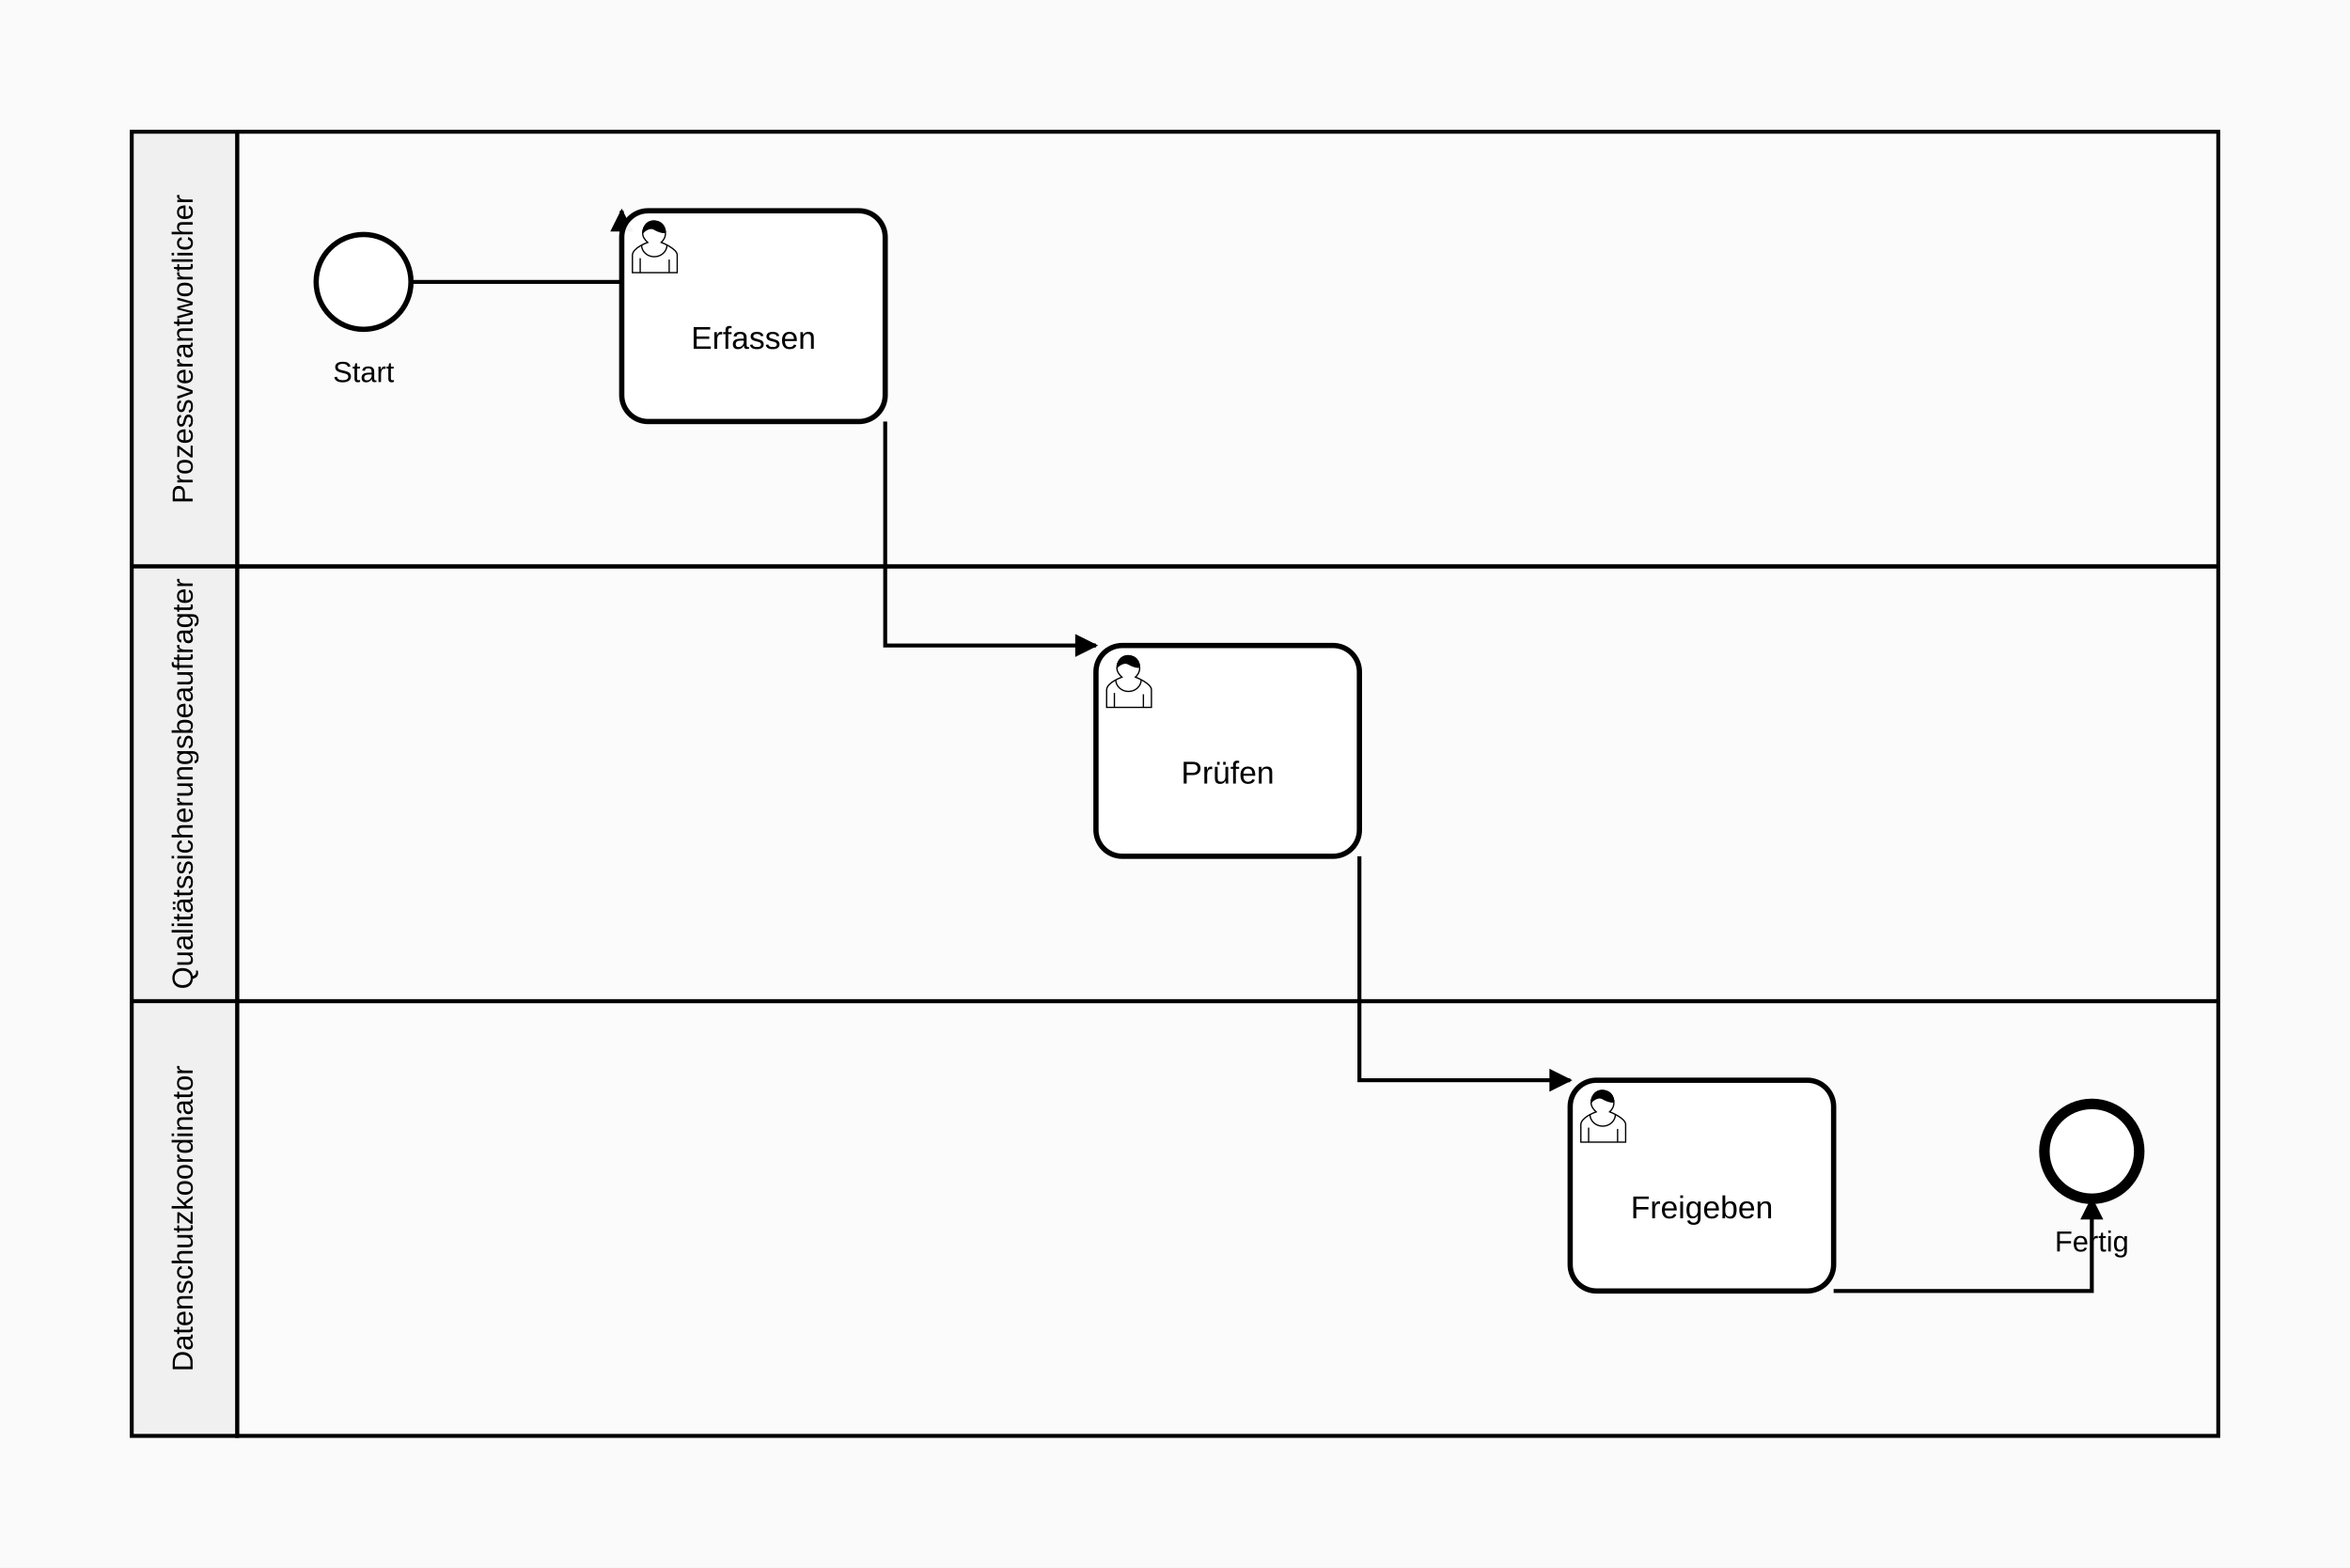
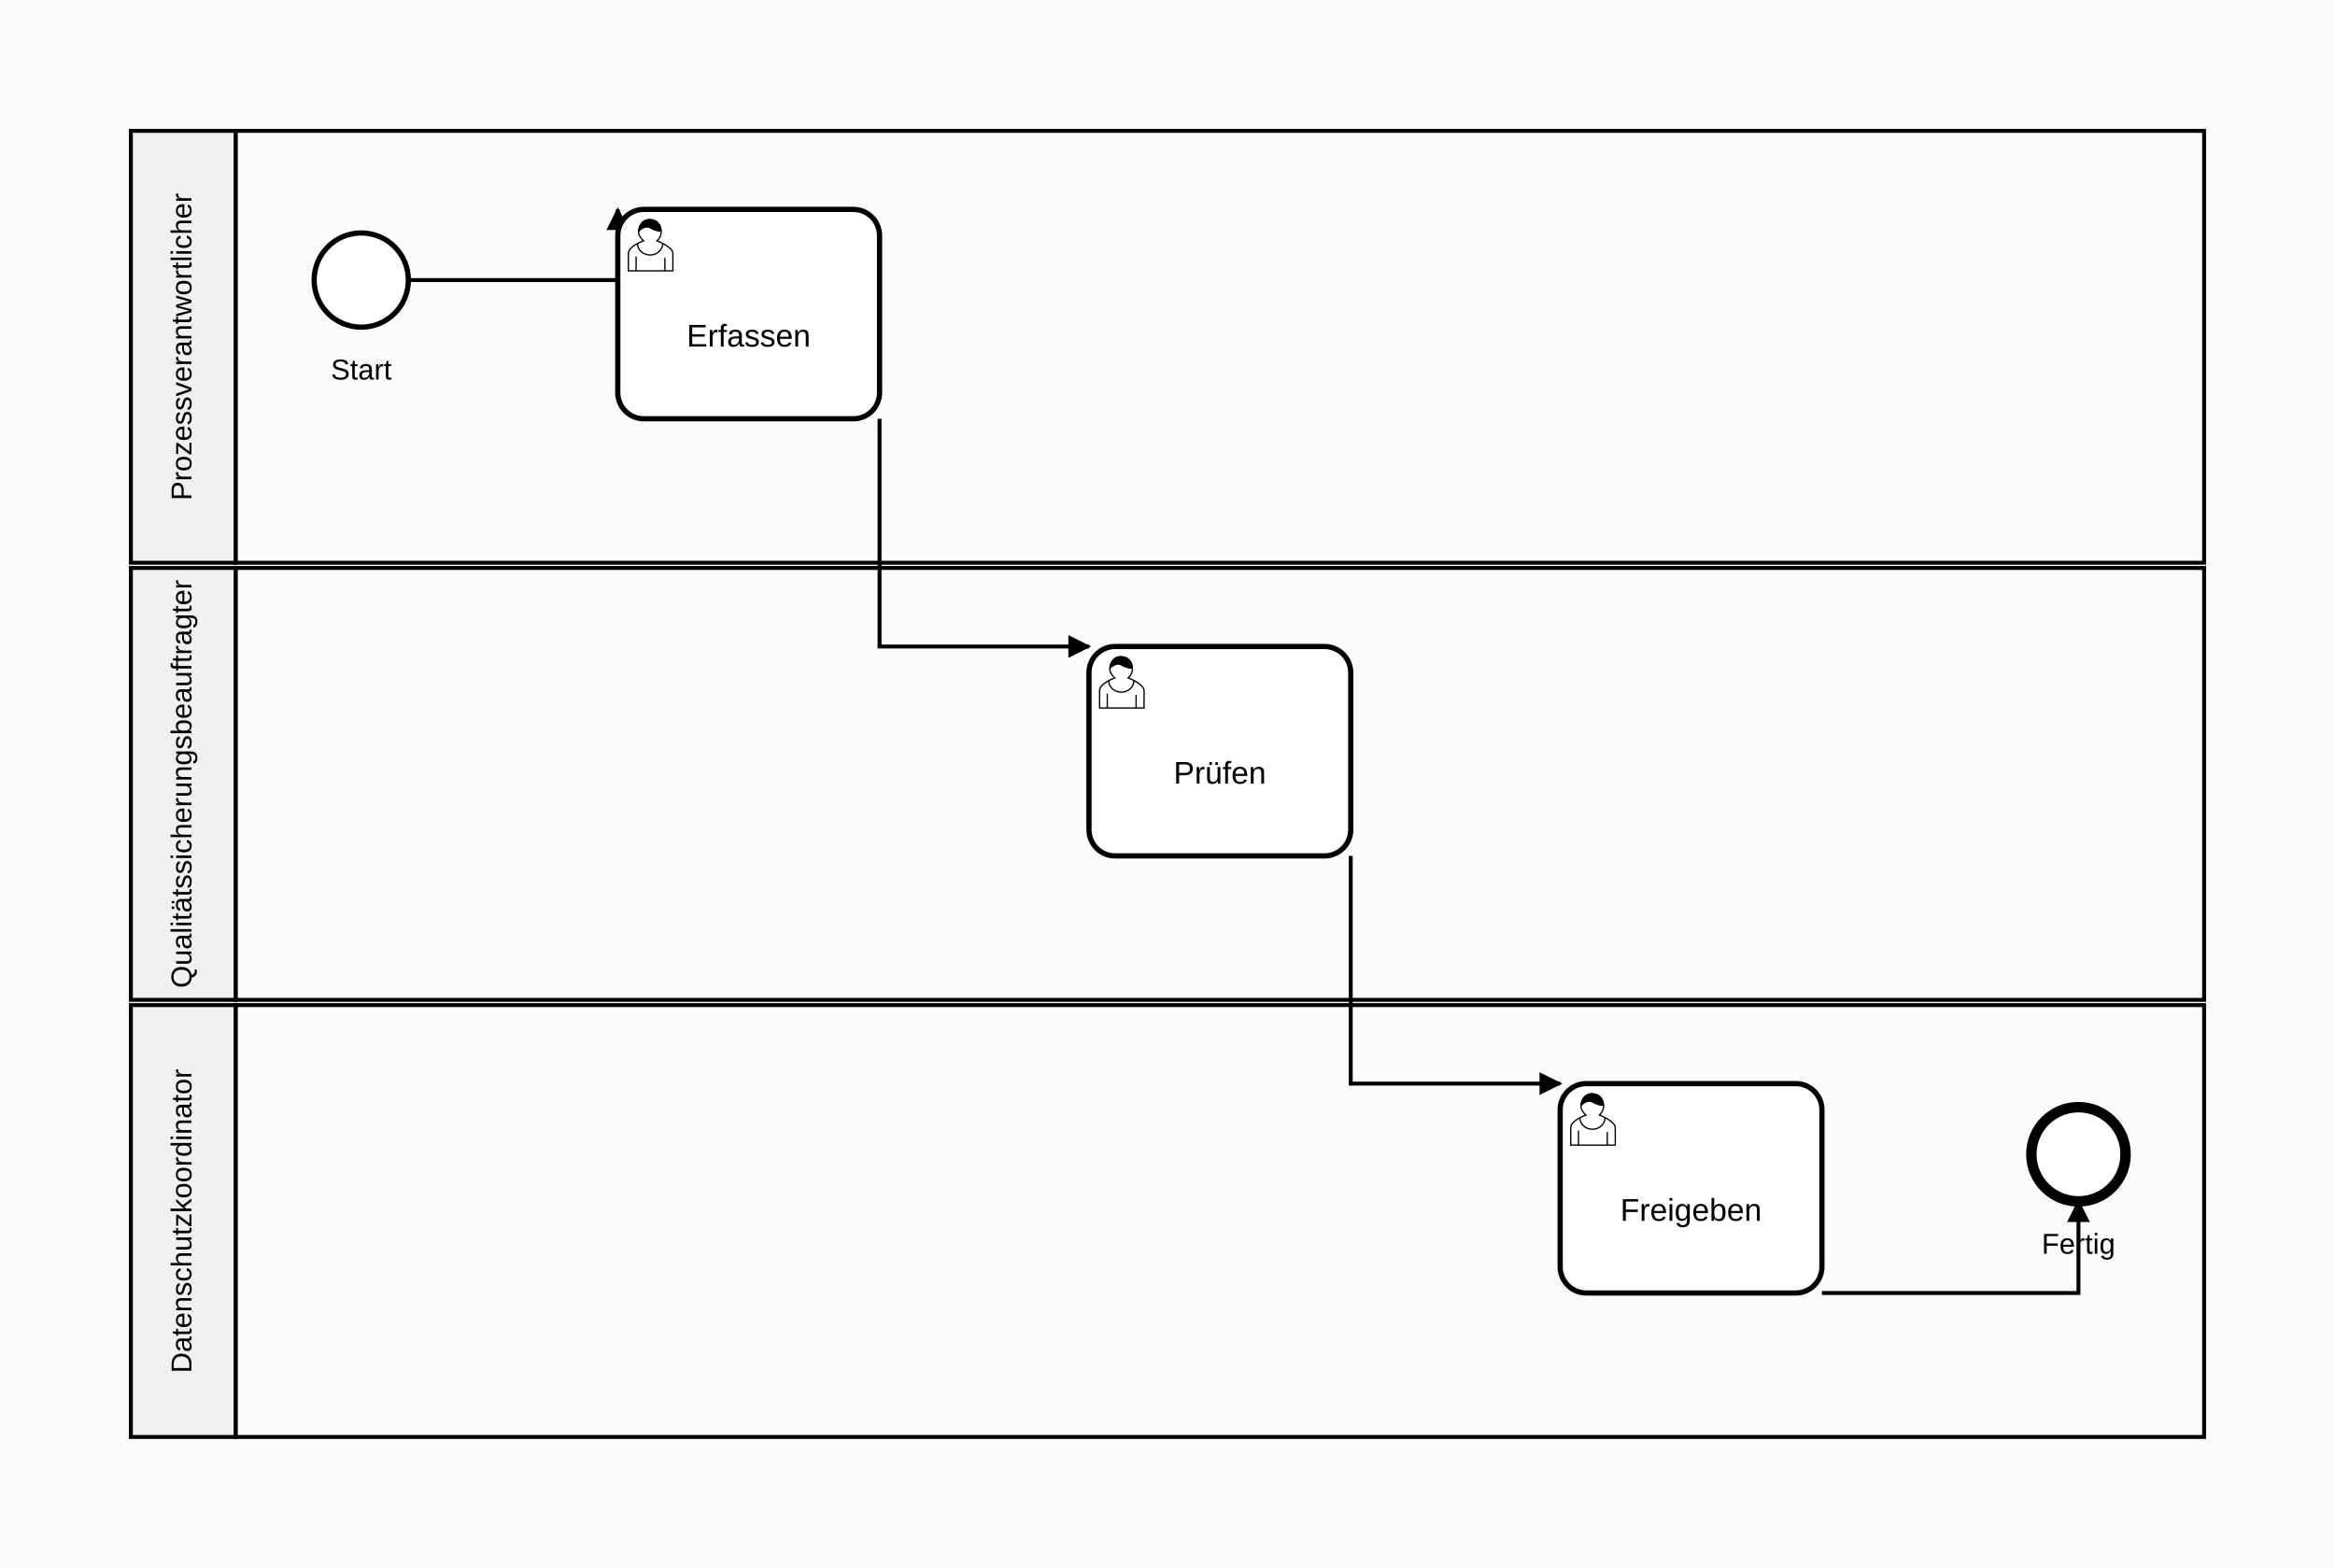
- <svg xmlns="http://www.w3.org/2000/svg" width="892" height="595" viewBox="0 0 892 595" font-family="Arial, sans-serif">
+ <svg xmlns="http://www.w3.org/2000/svg" width="892" height="599" viewBox="0 0 892 599" font-family="Arial, sans-serif">
  <defs>
    <marker id="seq-end" viewBox="0 0 20 20" refX="11" refY="10" markerWidth="10" markerHeight="10" orient="auto">
      <path d="M 1 5 L 11 10 L 1 15 Z" fill="#000000" stroke="#000000" stroke-width="1" />
    </marker>
    <marker id="seq-default-src" viewBox="0 0 20 20" refX="6" refY="10" markerWidth="10" markerHeight="10" orient="auto">
      <path d="M 6 3 L 10 17" stroke="#000000" stroke-width="1.5" />
    </marker>
    <marker id="seq-conditional-src" viewBox="0 0 20 20" refX="1" refY="10" markerWidth="12" markerHeight="12" orient="auto">
      <path d="M 1 10 L 8 6 L 15 10 L 8 14 Z" fill="#ffffff" stroke="#000000" stroke-width="1" />
    </marker>
    <marker id="msg-start" viewBox="0 0 20 20" refX="6" refY="6" markerWidth="20" markerHeight="20" orient="auto">
      <circle cx="6" cy="6" r="3.5" fill="#ffffff" stroke="#000000" stroke-width="1" />
    </marker>
    <marker id="msg-end" viewBox="0 0 20 20" refX="8.5" refY="5" markerWidth="20" markerHeight="20" orient="auto">
      <path d="m 1 5 l 0 -3 l 7 3 l -7 3 z" fill="#ffffff" stroke="#000000" stroke-width="1" stroke-linecap="butt" />
    </marker>
    <marker id="assoc-end" viewBox="0 0 20 20" refX="11" refY="10" markerWidth="10" markerHeight="10" orient="auto">
      <path d="M 1 5 L 11 10 L 1 15" fill="none" stroke="#000000" stroke-width="1.5" />
    </marker>
  </defs>
-   <rect width="892" height="595" fill="#fafafa" />
+   <rect width="892" height="599" fill="#fafafa" />
  <rect x="90" y="50" width="752" height="165" fill="#ffffff" fill-opacity="0.25" stroke="#000000" stroke-width="1.5" />
  <rect x="50" y="50" width="40" height="165" fill="#f0f0f0" stroke="#000000" stroke-width="1.5" />
  <text x="70" y="132.5" text-anchor="middle" dominant-baseline="middle" font-size="11" fill="#000000" transform="rotate(-90,70,132.5)">Prozessverantwortlicher</text>
-   <rect x="90" y="215" width="752" height="165" fill="#ffffff" fill-opacity="0.25" stroke="#000000" stroke-width="1.5" />
-   <rect x="50" y="215" width="40" height="165" fill="#f0f0f0" stroke="#000000" stroke-width="1.5" />
-   <text x="70" y="297.5" text-anchor="middle" dominant-baseline="middle" font-size="11" fill="#000000" transform="rotate(-90,70,297.5)">Qualitätssicherungsbeauftragter</text>
-   <rect x="90" y="380" width="752" height="165" fill="#ffffff" fill-opacity="0.25" stroke="#000000" stroke-width="1.5" />
-   <rect x="50" y="380" width="40" height="165" fill="#f0f0f0" stroke="#000000" stroke-width="1.5" />
-   <text x="70" y="462.5" text-anchor="middle" dominant-baseline="middle" font-size="11" fill="#000000" transform="rotate(-90,70,462.5)">Datenschutzkoordinator</text>
+   <rect x="90" y="217" width="752" height="165" fill="#ffffff" fill-opacity="0.25" stroke="#000000" stroke-width="1.5" />
+   <rect x="50" y="217" width="40" height="165" fill="#f0f0f0" stroke="#000000" stroke-width="1.5" />
+   <text x="70" y="299.5" text-anchor="middle" dominant-baseline="middle" font-size="11" fill="#000000" transform="rotate(-90,70,299.5)">Qualitätssicherungsbeauftragter</text>
+   <rect x="90" y="384" width="752" height="165" fill="#ffffff" fill-opacity="0.25" stroke="#000000" stroke-width="1.5" />
+   <rect x="50" y="384" width="40" height="165" fill="#f0f0f0" stroke="#000000" stroke-width="1.5" />
+   <text x="70" y="466.5" text-anchor="middle" dominant-baseline="middle" font-size="11" fill="#000000" transform="rotate(-90,70,466.5)">Datenschutzkoordinator</text>
  <path d="M 156 107 L 236 107 L 236 80" stroke="#000000" stroke-width="1.5" fill="none" marker-end="url(#seq-end)" />
-   <path d="M 336 160 L 336 245 L 416 245" stroke="#000000" stroke-width="1.5" fill="none" marker-end="url(#seq-end)" />
-   <path d="M 516 325 L 516 410 L 596 410" stroke="#000000" stroke-width="1.5" fill="none" marker-end="url(#seq-end)" />
-   <path d="M 696 490 L 794 490 L 794 455" stroke="#000000" stroke-width="1.5" fill="none" marker-end="url(#seq-end)" />
+   <path d="M 336 160 L 336 247 L 416 247" stroke="#000000" stroke-width="1.5" fill="none" marker-end="url(#seq-end)" />
+   <path d="M 516 327 L 516 414 L 596 414" stroke="#000000" stroke-width="1.5" fill="none" marker-end="url(#seq-end)" />
+   <path d="M 696 494 L 794 494 L 794 459" stroke="#000000" stroke-width="1.5" fill="none" marker-end="url(#seq-end)" />
  <circle cx="138" cy="107" r="18" fill="#ffffff" fill-opacity="0.95" stroke="#000000" stroke-width="2" />
  <text x="138" y="145" text-anchor="middle" font-size="11" fill="#000000">Start</text>
  <rect x="236" y="80" width="100" height="80" rx="10" ry="10" fill="#ffffff" fill-opacity="0.95" stroke="#000000" stroke-width="2" />
  <g>
    <path d="m 251,92 c 0.909,-0.845 1.594,-2.049 1.594,-3.385 0,-2.554 -1.805,-4.622 -4.357,-4.622 -2.552,0 -4.288,2.068 -4.288,4.622 0,1.348 0.974,2.562 1.896,3.405 -0.529,0.187 -5.669,2.097 -5.794,4.756 v 6.718 h 17 v -6.718 c 0,-2.298 -5.528,-4.595 -6.051,-4.776 z m -8,6 l 0,5.5 m 11,0 l 0,-5" fill="#ffffff" stroke="#000000" stroke-width="0.5" />
    <path d="m 253.162,93.009 c 0,2.447 -2.158,4.431 -4.821,4.431 -2.665,0 -4.822,-1.981 -4.822,-4.431" fill="none" stroke="#000000" stroke-width="0.5" />
    <path d="m 244.1,88.2 c 0,0 2.251,-2.358 4.274,-1.177 2.024,1.181 4.221,1.537 4.124,0.965 -0.098,-0.57 -0.117,-3.791 -4.191,-4.136 -3.575,0.001 -4.208,3.367 -4.207,4.348 z" fill="#000000" stroke="#000000" stroke-width="0.5" />
  </g>
  <text x="286" y="129" text-anchor="middle" dominant-baseline="middle" font-size="12" fill="#000000">Erfassen</text>
-   <rect x="416" y="245" width="100" height="80" rx="10" ry="10" fill="#ffffff" fill-opacity="0.95" stroke="#000000" stroke-width="2" />
+   <rect x="416" y="247" width="100" height="80" rx="10" ry="10" fill="#ffffff" fill-opacity="0.95" stroke="#000000" stroke-width="2" />
  <g>
-     <path d="m 431,257 c 0.909,-0.845 1.594,-2.049 1.594,-3.385 0,-2.554 -1.805,-4.622 -4.357,-4.622 -2.552,0 -4.288,2.068 -4.288,4.622 0,1.348 0.974,2.562 1.896,3.405 -0.529,0.187 -5.669,2.097 -5.794,4.756 v 6.718 h 17 v -6.718 c 0,-2.298 -5.528,-4.595 -6.051,-4.776 z m -8,6 l 0,5.5 m 11,0 l 0,-5" fill="#ffffff" stroke="#000000" stroke-width="0.5" />
-     <path d="m 433.162,258.009 c 0,2.447 -2.158,4.431 -4.821,4.431 -2.665,0 -4.822,-1.981 -4.822,-4.431" fill="none" stroke="#000000" stroke-width="0.5" />
-     <path d="m 424.1,253.2 c 0,0 2.251,-2.358 4.274,-1.177 2.024,1.181 4.221,1.537 4.124,0.965 -0.098,-0.57 -0.117,-3.791 -4.191,-4.136 -3.575,0.001 -4.208,3.367 -4.207,4.348 z" fill="#000000" stroke="#000000" stroke-width="0.5" />
+     <path d="m 431,259 c 0.909,-0.845 1.594,-2.049 1.594,-3.385 0,-2.554 -1.805,-4.622 -4.357,-4.622 -2.552,0 -4.288,2.068 -4.288,4.622 0,1.348 0.974,2.562 1.896,3.405 -0.529,0.187 -5.669,2.097 -5.794,4.756 v 6.718 h 17 v -6.718 c 0,-2.298 -5.528,-4.595 -6.051,-4.776 z m -8,6 l 0,5.5 m 11,0 l 0,-5" fill="#ffffff" stroke="#000000" stroke-width="0.5" />
+     <path d="m 433.162,260.009 c 0,2.447 -2.158,4.431 -4.821,4.431 -2.665,0 -4.822,-1.981 -4.822,-4.431" fill="none" stroke="#000000" stroke-width="0.5" />
+     <path d="m 424.1,255.2 c 0,0 2.251,-2.358 4.274,-1.177 2.024,1.181 4.221,1.537 4.124,0.965 -0.098,-0.57 -0.117,-3.791 -4.191,-4.136 -3.575,0.001 -4.208,3.367 -4.207,4.348 z" fill="#000000" stroke="#000000" stroke-width="0.5" />
  </g>
-   <text x="466" y="294" text-anchor="middle" dominant-baseline="middle" font-size="12" fill="#000000">Prüfen</text>
-   <rect x="596" y="410" width="100" height="80" rx="10" ry="10" fill="#ffffff" fill-opacity="0.95" stroke="#000000" stroke-width="2" />
+   <text x="466" y="296" text-anchor="middle" dominant-baseline="middle" font-size="12" fill="#000000">Prüfen</text>
+   <rect x="596" y="414" width="100" height="80" rx="10" ry="10" fill="#ffffff" fill-opacity="0.95" stroke="#000000" stroke-width="2" />
  <g>
-     <path d="m 611,422 c 0.909,-0.845 1.594,-2.049 1.594,-3.385 0,-2.554 -1.805,-4.622 -4.357,-4.622 -2.552,0 -4.288,2.068 -4.288,4.622 0,1.348 0.974,2.562 1.896,3.405 -0.529,0.187 -5.669,2.097 -5.794,4.756 v 6.718 h 17 v -6.718 c 0,-2.298 -5.528,-4.595 -6.051,-4.776 z m -8,6 l 0,5.5 m 11,0 l 0,-5" fill="#ffffff" stroke="#000000" stroke-width="0.5" />
-     <path d="m 613.162,423.009 c 0,2.447 -2.158,4.431 -4.821,4.431 -2.665,0 -4.822,-1.981 -4.822,-4.431" fill="none" stroke="#000000" stroke-width="0.5" />
-     <path d="m 604.1,418.2 c 0,0 2.251,-2.358 4.274,-1.177 2.024,1.181 4.221,1.537 4.124,0.965 -0.098,-0.57 -0.117,-3.791 -4.191,-4.136 -3.575,0.001 -4.208,3.367 -4.207,4.348 z" fill="#000000" stroke="#000000" stroke-width="0.5" />
+     <path d="m 611,426 c 0.909,-0.845 1.594,-2.049 1.594,-3.385 0,-2.554 -1.805,-4.622 -4.357,-4.622 -2.552,0 -4.288,2.068 -4.288,4.622 0,1.348 0.974,2.562 1.896,3.405 -0.529,0.187 -5.669,2.097 -5.794,4.756 v 6.718 h 17 v -6.718 c 0,-2.298 -5.528,-4.595 -6.051,-4.776 z m -8,6 l 0,5.5 m 11,0 l 0,-5" fill="#ffffff" stroke="#000000" stroke-width="0.5" />
+     <path d="m 613.162,427.009 c 0,2.447 -2.158,4.431 -4.821,4.431 -2.665,0 -4.822,-1.981 -4.822,-4.431" fill="none" stroke="#000000" stroke-width="0.5" />
+     <path d="m 604.1,422.2 c 0,0 2.251,-2.358 4.274,-1.177 2.024,1.181 4.221,1.537 4.124,0.965 -0.098,-0.57 -0.117,-3.791 -4.191,-4.136 -3.575,0.001 -4.208,3.367 -4.207,4.348 z" fill="#000000" stroke="#000000" stroke-width="0.5" />
  </g>
-   <text x="646" y="459" text-anchor="middle" dominant-baseline="middle" font-size="12" fill="#000000">Freigeben</text>
-   <circle cx="794" cy="437" r="18" fill="#ffffff" fill-opacity="0.95" stroke="#000000" stroke-width="4" />
-   <text x="794" y="475" text-anchor="middle" font-size="11" fill="#000000">Fertig</text>
+   <text x="646" y="463" text-anchor="middle" dominant-baseline="middle" font-size="12" fill="#000000">Freigeben</text>
+   <circle cx="794" cy="441" r="18" fill="#ffffff" fill-opacity="0.95" stroke="#000000" stroke-width="4" />
+   <text x="794" y="479" text-anchor="middle" font-size="11" fill="#000000">Fertig</text>
</svg>
